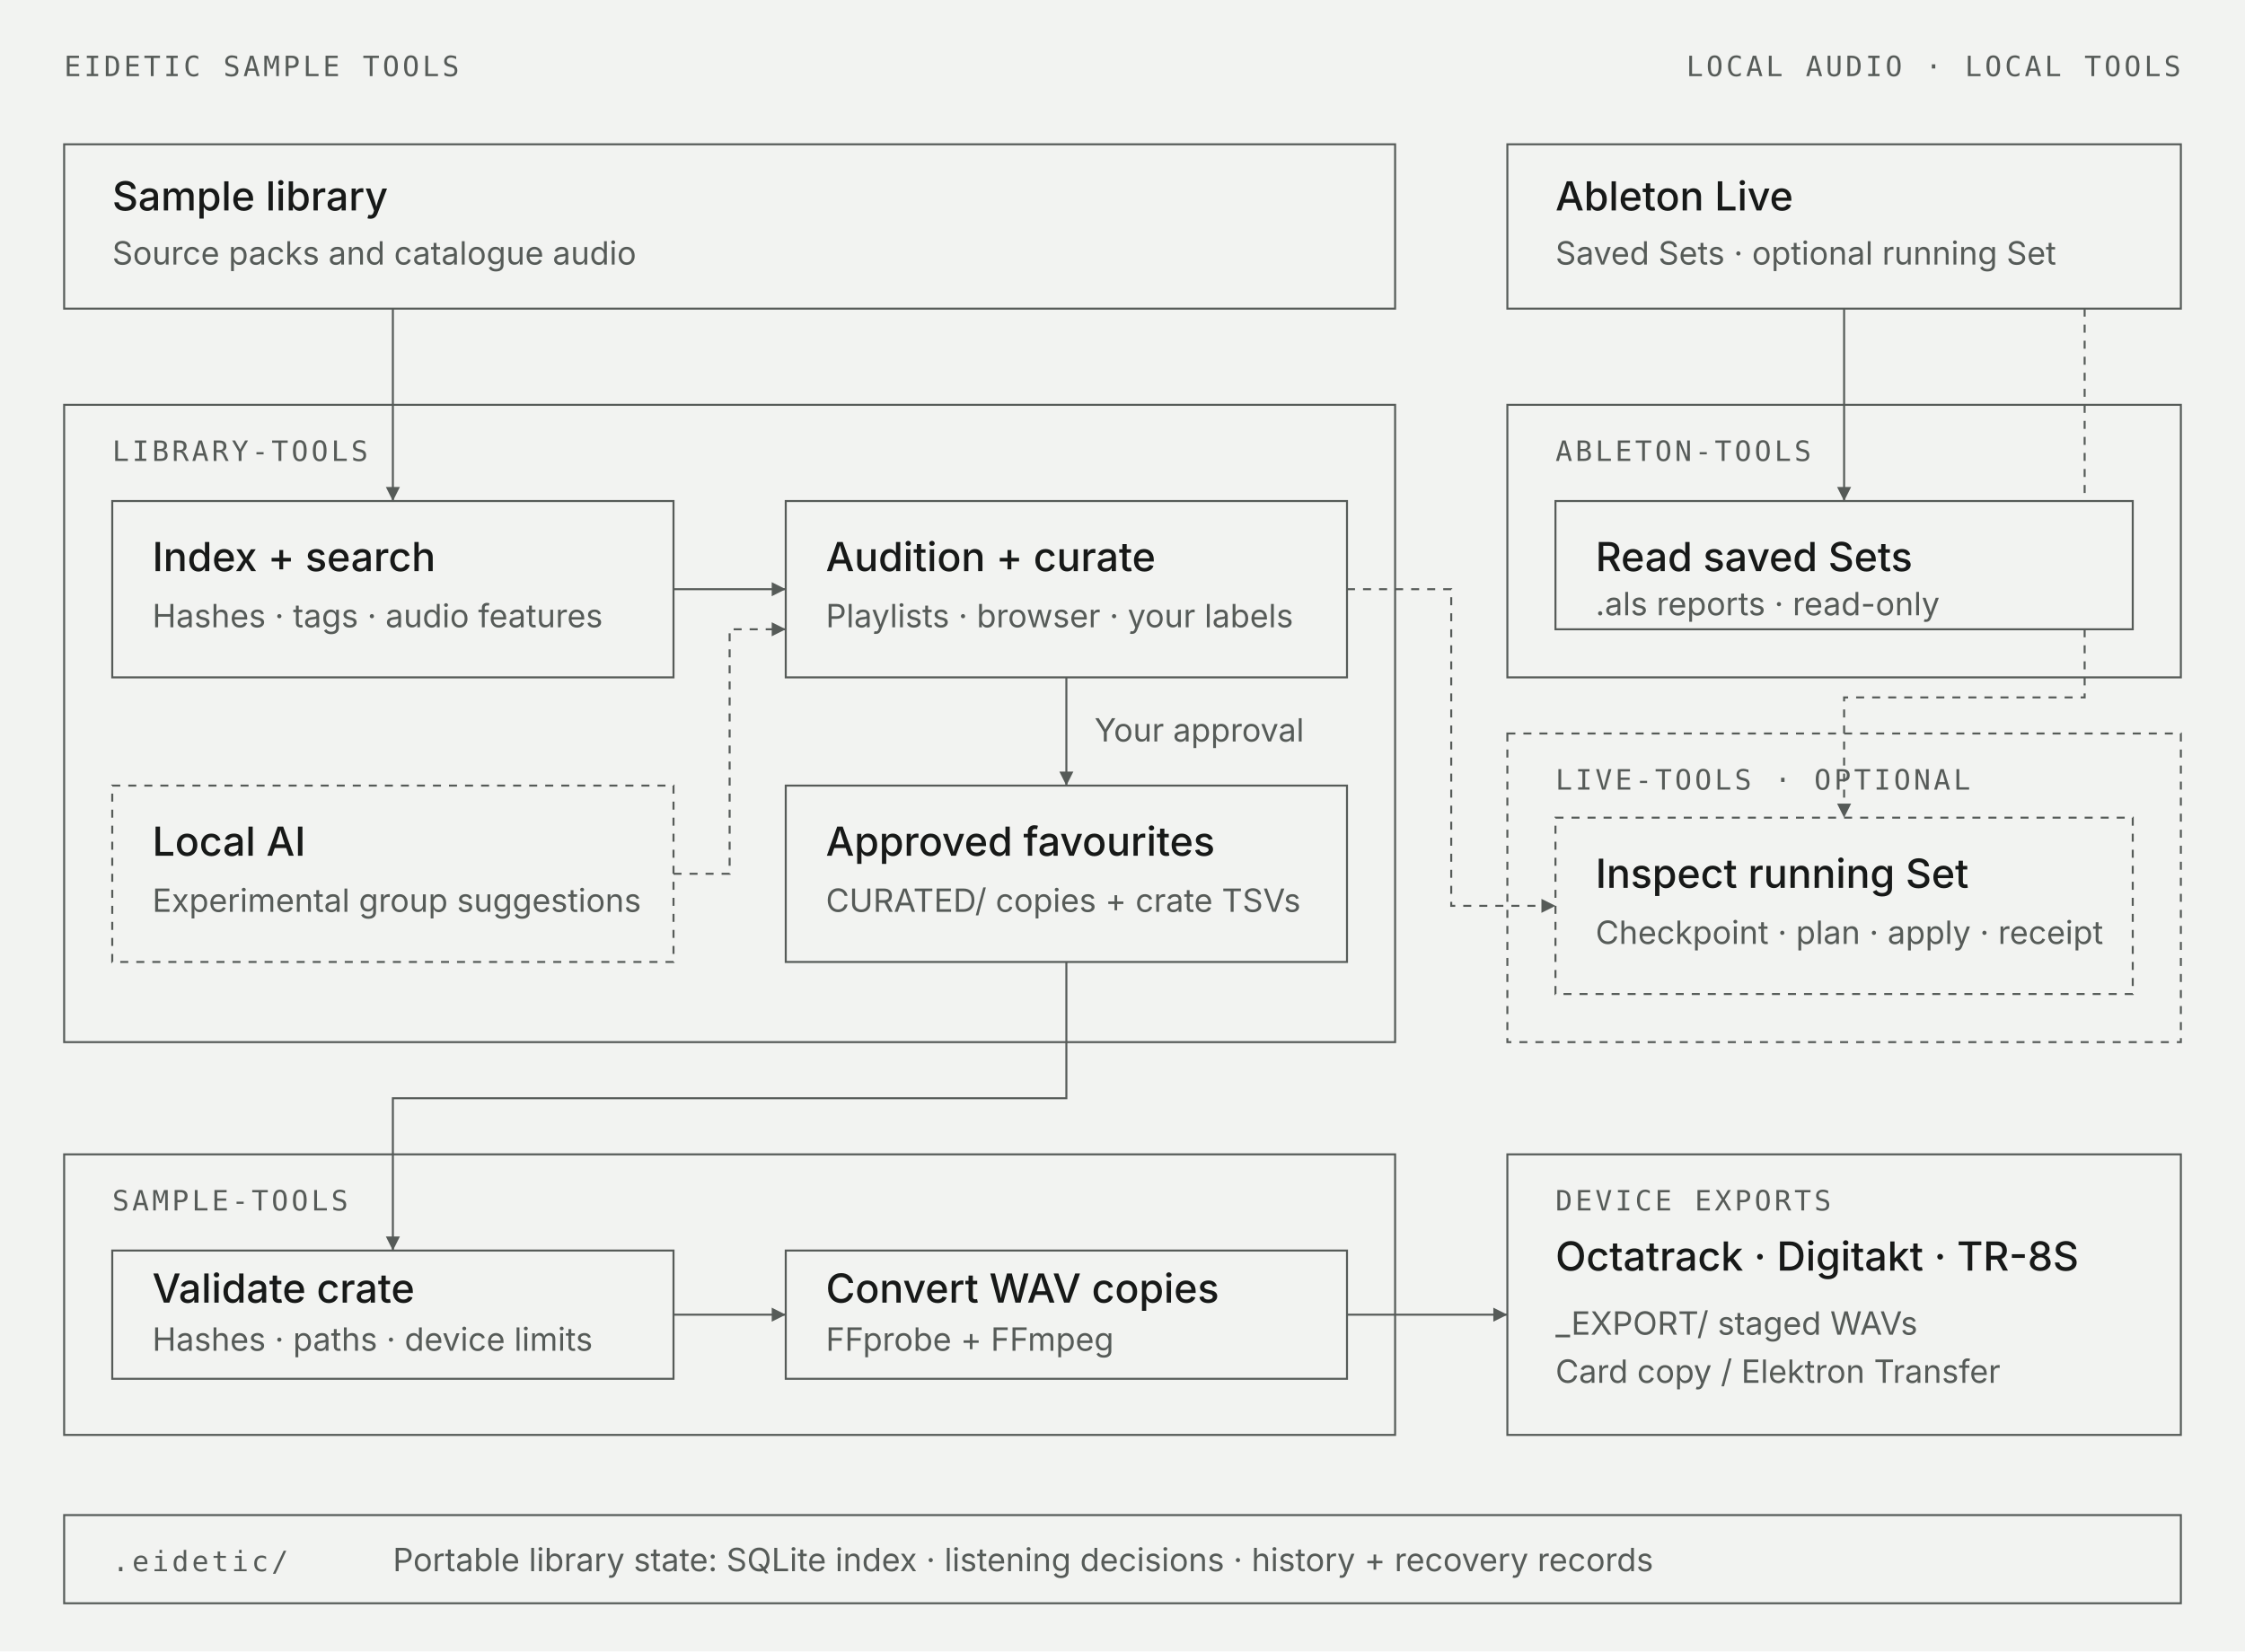
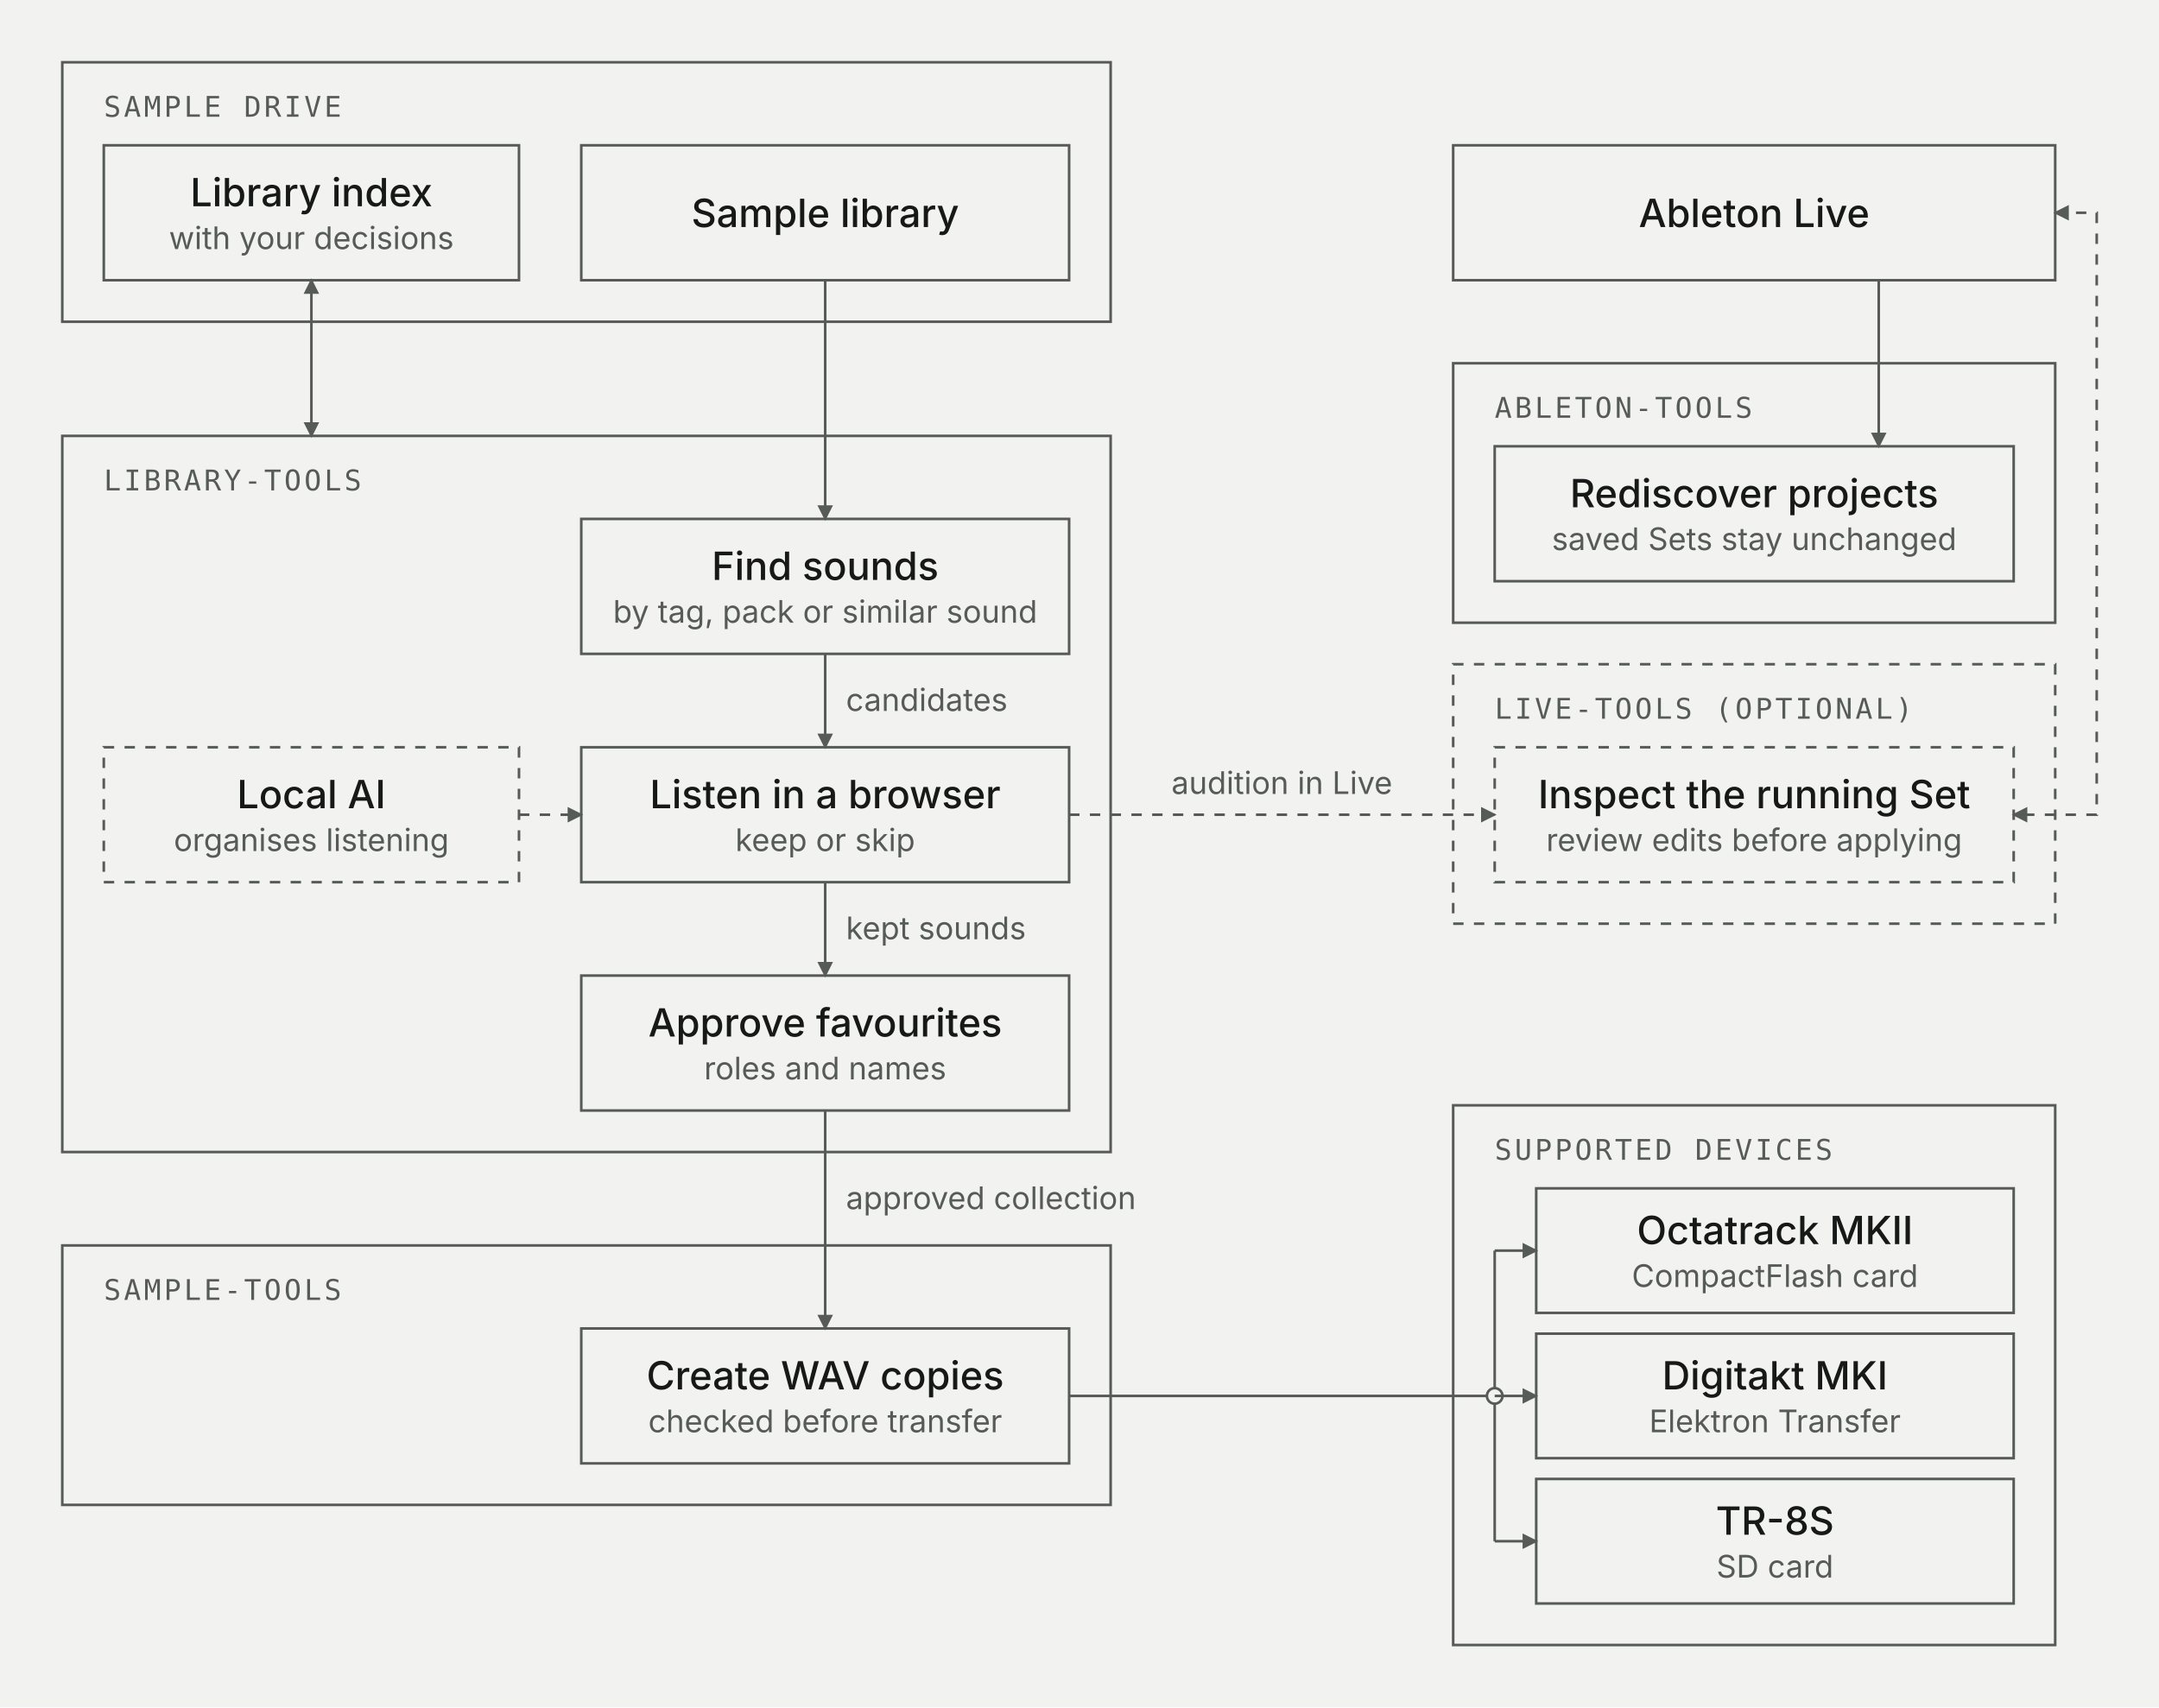
- <svg xmlns="http://www.w3.org/2000/svg" width="1120" height="824" viewBox="0 0 1120 824" role="img" aria-labelledby="title description">
+ <svg xmlns="http://www.w3.org/2000/svg" width="832" height="658" viewBox="0 0 832 658" role="img" aria-labelledby="title description">
  <defs>
-     <marker id="arrow" viewBox="0 0 8 8" refX="8" refY="4" markerWidth="7" markerHeight="7" orient="auto-start-reverse">
-       <path d="M0 0L8 4L0 8Z" fill="#565b58" />
+     <marker id="arrow" viewBox="0 0 8 8" refX="7" refY="4" markerWidth="6" markerHeight="6" orient="auto-start-reverse">
+       <path class="arrowhead" d="M0 0L8 4L0 8Z" />
    </marker>
    <style>
-       text { font-family: Inter, Arial, sans-serif; fill: #171918; }
-       .label { font-family: 'JetBrains Mono', Menlo, monospace; font-size: 14px; letter-spacing: 1.5px; fill: #565b58; }
-       .name { font-size: 20px; font-weight: 500; }
-       .detail { font-size: 16px; fill: #565b58; }
-       .box, .boundary { fill: #f2f3f1; stroke: #565b58; stroke-width: 1; }
-       .flow { fill: none; stroke: #565b58; stroke-width: 1; marker-end: url(#arrow); }
-       .experimental { stroke-dasharray: 4 4; }
-     </style>
+ text { font-family: Inter, -apple-system, BlinkMacSystemFont, 'Segoe UI', Helvetica, Arial, sans-serif; fill: #565b58; }
+ .frame-label { font-family: 'JetBrains Mono', ui-monospace, 'SF Mono', Menlo, Consolas, monospace; font-size: 11px; letter-spacing: 0.1em; }
+ .name { font-size: 15px; font-weight: 500; fill: #171918; }
+ .detail, .edge-label { font-size: 12px; }
+ .frame, .box, .flow { fill: none; stroke: #565b58; stroke-width: 1; }
+ .optional { stroke-dasharray: 4 4; }
+ .arrowhead { fill: #565b58; }
+ .port { fill: #f2f3f1; stroke: #565b58; stroke-width: 1; }
+ </style>
  </defs>
-   <rect width="1120" height="824" fill="#f2f3f1" />
-   <text class="label" x="32" y="38">EIDETIC SAMPLE TOOLS</text>
-   <text class="label" x="1088" y="38" text-anchor="end">LOCAL AUDIO · LOCAL TOOLS</text>
-   <rect class="box" x="32" y="72" width="664" height="82" />
-   <text class="name" x="56" y="105">Sample library</text>
-   <text class="detail" x="56" y="132">Source packs and catalogue audio</text>
-   <rect class="box" x="752" y="72" width="336" height="82" />
-   <text class="name" x="776" y="105">Ableton Live</text>
-   <text class="detail" x="776" y="132">Saved Sets · optional running Set</text>
-   <rect class="boundary" x="32" y="202" width="664" height="318" />
-   <text class="label" x="56" y="230">LIBRARY-TOOLS</text>
-   <rect class="boundary" x="752" y="202" width="336" height="136" />
-   <text class="label" x="776" y="230">ABLETON-TOOLS</text>
-   <rect class="boundary experimental" x="752" y="366" width="336" height="154" />
-   <text class="label" x="776" y="394">LIVE-TOOLS · OPTIONAL</text>
-   <rect class="boundary" x="32" y="576" width="664" height="140" />
-   <text class="label" x="56" y="604">SAMPLE-TOOLS</text>
-   <path class="flow" d="M196 154V250" />
-   <path class="flow" d="M336 294H392" />
-   <path class="flow experimental" d="M336 436H364V314H392" />
-   <path class="flow" d="M532 338V392" />
-   <text class="detail" x="546" y="370">Your approval</text>
-   <path class="flow" d="M532 480V548H196V624" />
-   <path class="flow" d="M336 656H392" />
-   <path class="flow" d="M672 656H752" />
-   <path class="flow" d="M920 154V250" />
-   <path class="flow experimental" d="M1040 154V348H920V408" />
-   <path class="flow experimental" d="M672 294H724V452H776" />
-   <rect class="box" x="56" y="250" width="280" height="88" />
-   <text class="name" x="76" y="285">Index + search</text>
-   <text class="detail" x="76" y="313">Hashes · tags · audio features</text>
-   <rect class="box" x="392" y="250" width="280" height="88" />
-   <text class="name" x="412" y="285">Audition + curate</text>
-   <text class="detail" x="412" y="313">Playlists · browser · your labels</text>
-   <rect class="box experimental" x="56" y="392" width="280" height="88" />
-   <text class="name" x="76" y="427">Local AI</text>
-   <text class="detail" x="76" y="455">Experimental group suggestions</text>
-   <rect class="box" x="392" y="392" width="280" height="88" />
-   <text class="name" x="412" y="427">Approved favourites</text>
-   <text class="detail" x="412" y="455">CURATED/ copies + crate TSVs</text>
-   <rect class="box" x="776" y="250" width="288" height="64" />
-   <text class="name" x="796" y="285">Read saved Sets</text>
-   <text class="detail" x="796" y="307">.als reports · read-only</text>
-   <rect class="box experimental" x="776" y="408" width="288" height="88" />
-   <text class="name" x="796" y="443">Inspect running Set</text>
-   <text class="detail" x="796" y="471">Checkpoint · plan · apply · receipt</text>
-   <rect class="box" x="56" y="624" width="280" height="64" />
-   <text class="name" x="76" y="650">Validate crate</text>
-   <text class="detail" x="76" y="674">Hashes · paths · device limits</text>
-   <rect class="box" x="392" y="624" width="280" height="64" />
-   <text class="name" x="412" y="650">Convert WAV copies</text>
-   <text class="detail" x="412" y="674">FFprobe + FFmpeg</text>
-   <rect class="box" x="752" y="576" width="336" height="140" />
-   <text class="label" x="776" y="604">DEVICE EXPORTS</text>
-   <text class="name" x="776" y="634">Octatrack · Digitakt · TR-8S</text>
-   <text class="detail" x="776" y="666">_EXPORT/ staged WAVs</text>
-   <text class="detail" x="776" y="690">Card copy / Elektron Transfer</text>
-   <rect class="boundary" x="32" y="756" width="1056" height="44" />
-   <text class="label" x="56" y="784">.eidetic/</text>
-   <text class="detail" x="196" y="784">Portable library state: SQLite index · listening decisions · history + recovery records</text>
+   <rect width="832" height="658" fill="#f2f3f1" />
+   <g data-frame="SAMPLE DRIVE">
+     <rect class="frame" x="24" y="24" width="404" height="100" />
+     <text class="frame-label" x="40" y="45">SAMPLE DRIVE</text>
+   </g>
+   <g data-box="Library index">
+     <rect class="box" x="40" y="56" width="160" height="52" />
+     <text class="name" x="120" y="79.5" text-anchor="middle">Library index</text>
+     <text class="detail" x="120" y="96" text-anchor="middle">with your decisions</text>
+   </g>
+   <g data-box="Sample library">
+     <rect class="box" x="224" y="56" width="188" height="52" />
+     <text class="name" x="318" y="87.5" text-anchor="middle">Sample library</text>
+   </g>
+   <g data-frame="LIBRARY-TOOLS">
+     <rect class="frame" x="24" y="168" width="404" height="276" />
+     <text class="frame-label" x="40" y="189">LIBRARY-TOOLS</text>
+   </g>
+   <g data-box="Find sounds">
+     <rect class="box" x="224" y="200" width="188" height="52" />
+     <text class="name" x="318" y="223.5" text-anchor="middle">Find sounds</text>
+     <text class="detail" x="318" y="240" text-anchor="middle">by tag, pack or similar sound</text>
+   </g>
+   <g data-box="Listen in a browser">
+     <rect class="box" x="224" y="288" width="188" height="52" />
+     <text class="name" x="318" y="311.5" text-anchor="middle">Listen in a browser</text>
+     <text class="detail" x="318" y="328" text-anchor="middle">keep or skip</text>
+   </g>
+   <g data-box="Approve favourites">
+     <rect class="box" x="224" y="376" width="188" height="52" />
+     <text class="name" x="318" y="399.5" text-anchor="middle">Approve favourites</text>
+     <text class="detail" x="318" y="416" text-anchor="middle">roles and names</text>
+   </g>
+   <g data-box="Local AI">
+     <rect class="box optional" x="40" y="288" width="160" height="52" />
+     <text class="name" x="120" y="311.5" text-anchor="middle">Local AI</text>
+     <text class="detail" x="120" y="328" text-anchor="middle">organises listening</text>
+   </g>
+   <g data-frame="SAMPLE-TOOLS">
+     <rect class="frame" x="24" y="480" width="404" height="100" />
+     <text class="frame-label" x="40" y="501">SAMPLE-TOOLS</text>
+   </g>
+   <g data-box="Create WAV copies">
+     <rect class="box" x="224" y="512" width="188" height="52" />
+     <text class="name" x="318" y="535.5" text-anchor="middle">Create WAV copies</text>
+     <text class="detail" x="318" y="552" text-anchor="middle">checked before transfer</text>
+   </g>
+   <g data-box="Ableton Live">
+     <rect class="box" x="560" y="56" width="232" height="52" />
+     <text class="name" x="676" y="87.5" text-anchor="middle">Ableton Live</text>
+   </g>
+   <g data-frame="ABLETON-TOOLS">
+     <rect class="frame" x="560" y="140" width="232" height="100" />
+     <text class="frame-label" x="576" y="161">ABLETON-TOOLS</text>
+   </g>
+   <g data-box="Rediscover projects">
+     <rect class="box" x="576" y="172" width="200" height="52" />
+     <text class="name" x="676" y="195.5" text-anchor="middle">Rediscover projects</text>
+     <text class="detail" x="676" y="212" text-anchor="middle">saved Sets stay unchanged</text>
+   </g>
+   <g data-frame="LIVE-TOOLS (OPTIONAL)">
+     <rect class="frame optional" x="560" y="256" width="232" height="100" />
+     <text class="frame-label" x="576" y="277">LIVE-TOOLS (OPTIONAL)</text>
+   </g>
+   <g data-box="Inspect the running Set">
+     <rect class="box optional" x="576" y="288" width="200" height="52" />
+     <text class="name" x="676" y="311.5" text-anchor="middle">Inspect the running Set</text>
+     <text class="detail" x="676" y="328" text-anchor="middle">review edits before applying</text>
+   </g>
+   <g data-frame="SUPPORTED DEVICES">
+     <rect class="frame" x="560" y="426" width="232" height="208" />
+     <text class="frame-label" x="576" y="447">SUPPORTED DEVICES</text>
+   </g>
+   <g data-box="Octatrack MKII">
+     <rect class="box" x="592" y="458" width="184" height="48" />
+     <text class="name" x="684" y="479.5" text-anchor="middle">Octatrack MKII</text>
+     <text class="detail" x="684" y="496" text-anchor="middle">CompactFlash card</text>
+   </g>
+   <g data-box="Digitakt MKI">
+     <rect class="box" x="592" y="514" width="184" height="48" />
+     <text class="name" x="684" y="535.5" text-anchor="middle">Digitakt MKI</text>
+     <text class="detail" x="684" y="552" text-anchor="middle">Elektron Transfer</text>
+   </g>
+   <g data-box="TR-8S">
+     <rect class="box" x="592" y="570" width="184" height="48" />
+     <text class="name" x="684" y="591.5" text-anchor="middle">TR-8S</text>
+     <text class="detail" x="684" y="608" text-anchor="middle">SD card</text>
+   </g>
+   <path class="flow" d="M318 108V200" marker-end="url(#arrow)" />
+   <path class="flow" d="M120 108V168" marker-start="url(#arrow)" marker-end="url(#arrow)" />
+   <path class="flow" d="M318 252V288" marker-end="url(#arrow)" />
+   <text class="edge-label" x="326" y="274">candidates</text>
+   <path class="flow" d="M318 340V376" marker-end="url(#arrow)" />
+   <text class="edge-label" x="326" y="362">kept sounds</text>
+   <path class="flow optional" d="M200 314H224" marker-end="url(#arrow)" />
+   <path class="flow" d="M318 428V512" marker-end="url(#arrow)" />
+   <text class="edge-label" x="326" y="466">approved collection</text>
+   <path class="flow" d="M412 538H576" />
+   <path class="flow" d="M576 482V594" />
+   <circle class="port" cx="576" cy="538" r="3" />
+   <path class="flow" d="M576 482H592" marker-end="url(#arrow)" />
+   <path class="flow" d="M576 538H592" marker-end="url(#arrow)" />
+   <path class="flow" d="M576 594H592" marker-end="url(#arrow)" />
+   <path class="flow" d="M724 108V172" marker-end="url(#arrow)" />
+   <path class="flow optional" d="M792 82H808V314H776" marker-start="url(#arrow)" marker-end="url(#arrow)" />
+   <path class="flow optional" d="M412 314H576" marker-end="url(#arrow)" />
+   <text class="edge-label" x="494" y="306" text-anchor="middle">audition in Live</text>
</svg>
